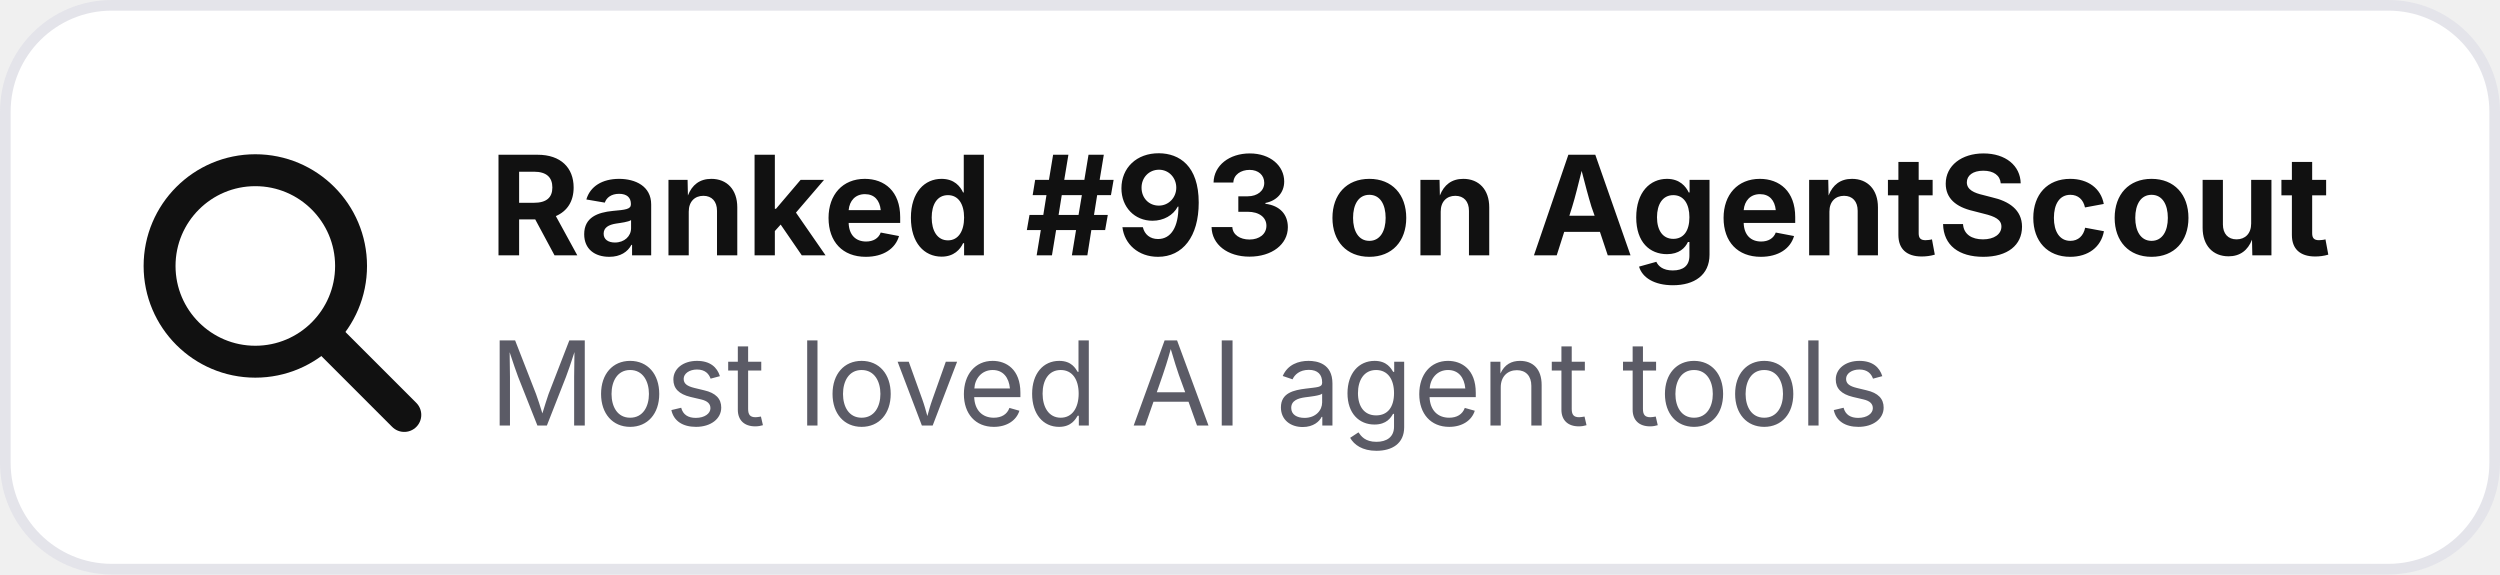
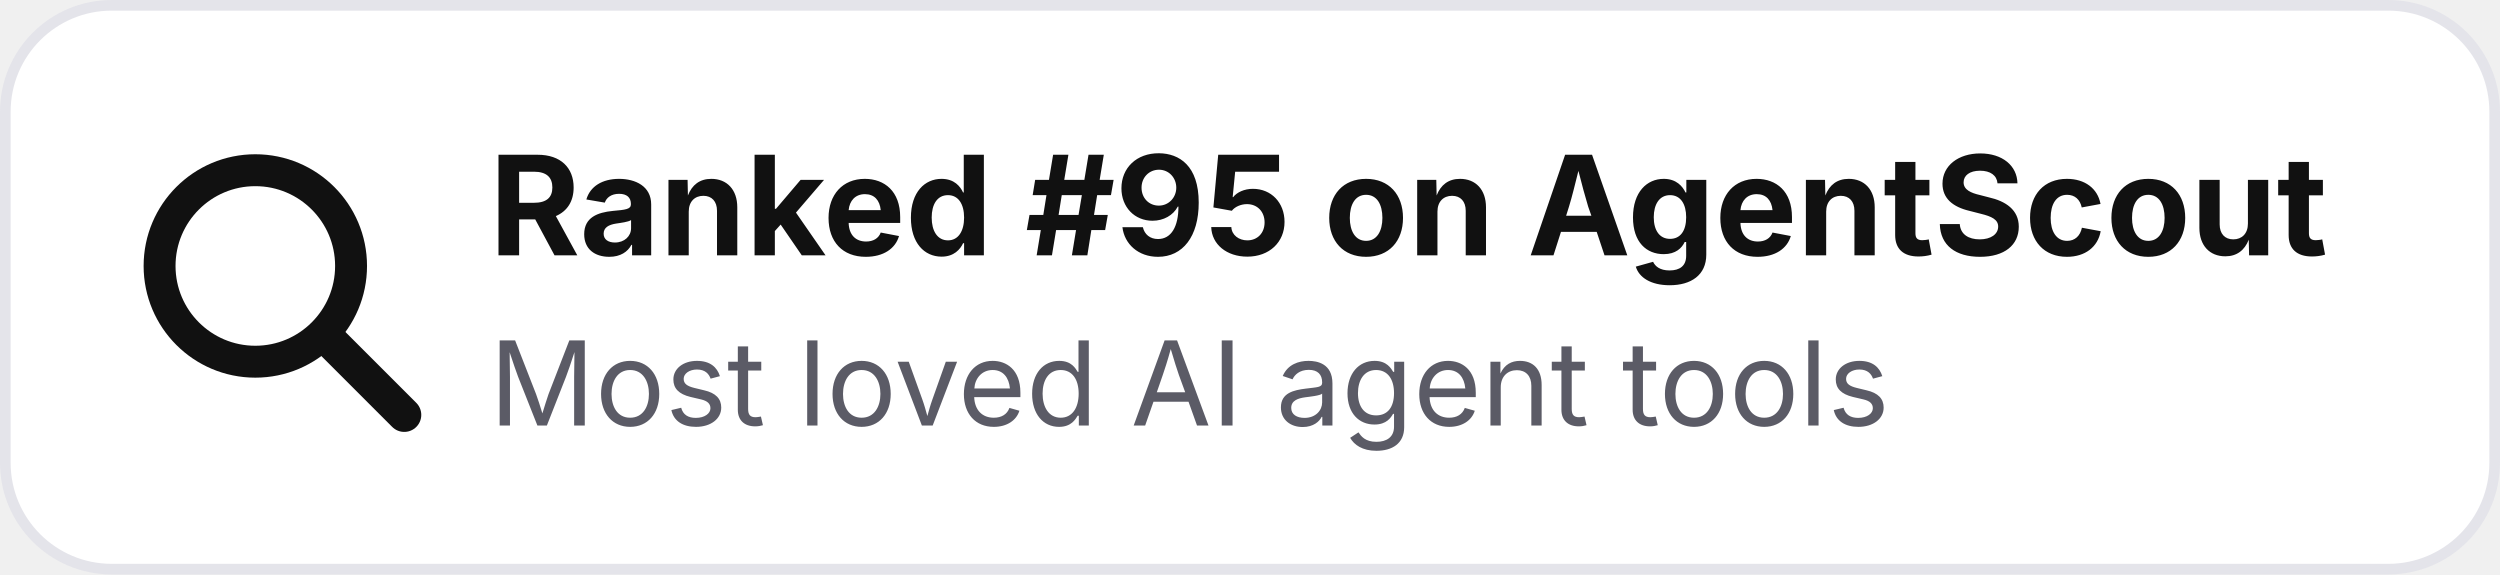
- <svg xmlns="http://www.w3.org/2000/svg" width="235" height="54" viewBox="0 0 235 54" role="img" aria-label="Ranked #93 on AgentScout">
+ <svg xmlns="http://www.w3.org/2000/svg" width="235" height="54" viewBox="0 0 235 54" role="img" aria-label="Ranked #95 on AgentScout">
  <rect x=".5" y=".5" width="234" height="53" rx="10" fill="#ffffff" stroke="#e4e4ea" />
  <circle cx="24" cy="25" r="9" fill="none" stroke="#111111" stroke-width="3" />
  <path d="M31 32l7 7" stroke="#111111" stroke-width="3.2" stroke-linecap="round" />
-   <text x="46" y="24" font-family="Inter,Segoe UI,Arial,sans-serif" font-size="13" font-weight="700" fill="#111111">Ranked #93 on AgentScout</text>
+   <text x="46" y="24" font-family="Inter,Segoe UI,Arial,sans-serif" font-size="13" font-weight="700" fill="#111111">Ranked #95 on AgentScout</text>
  <text x="46" y="40" font-family="Inter,Segoe UI,Arial,sans-serif" font-size="11" fill="#5b5b66">Most loved AI agent tools</text>
</svg>
